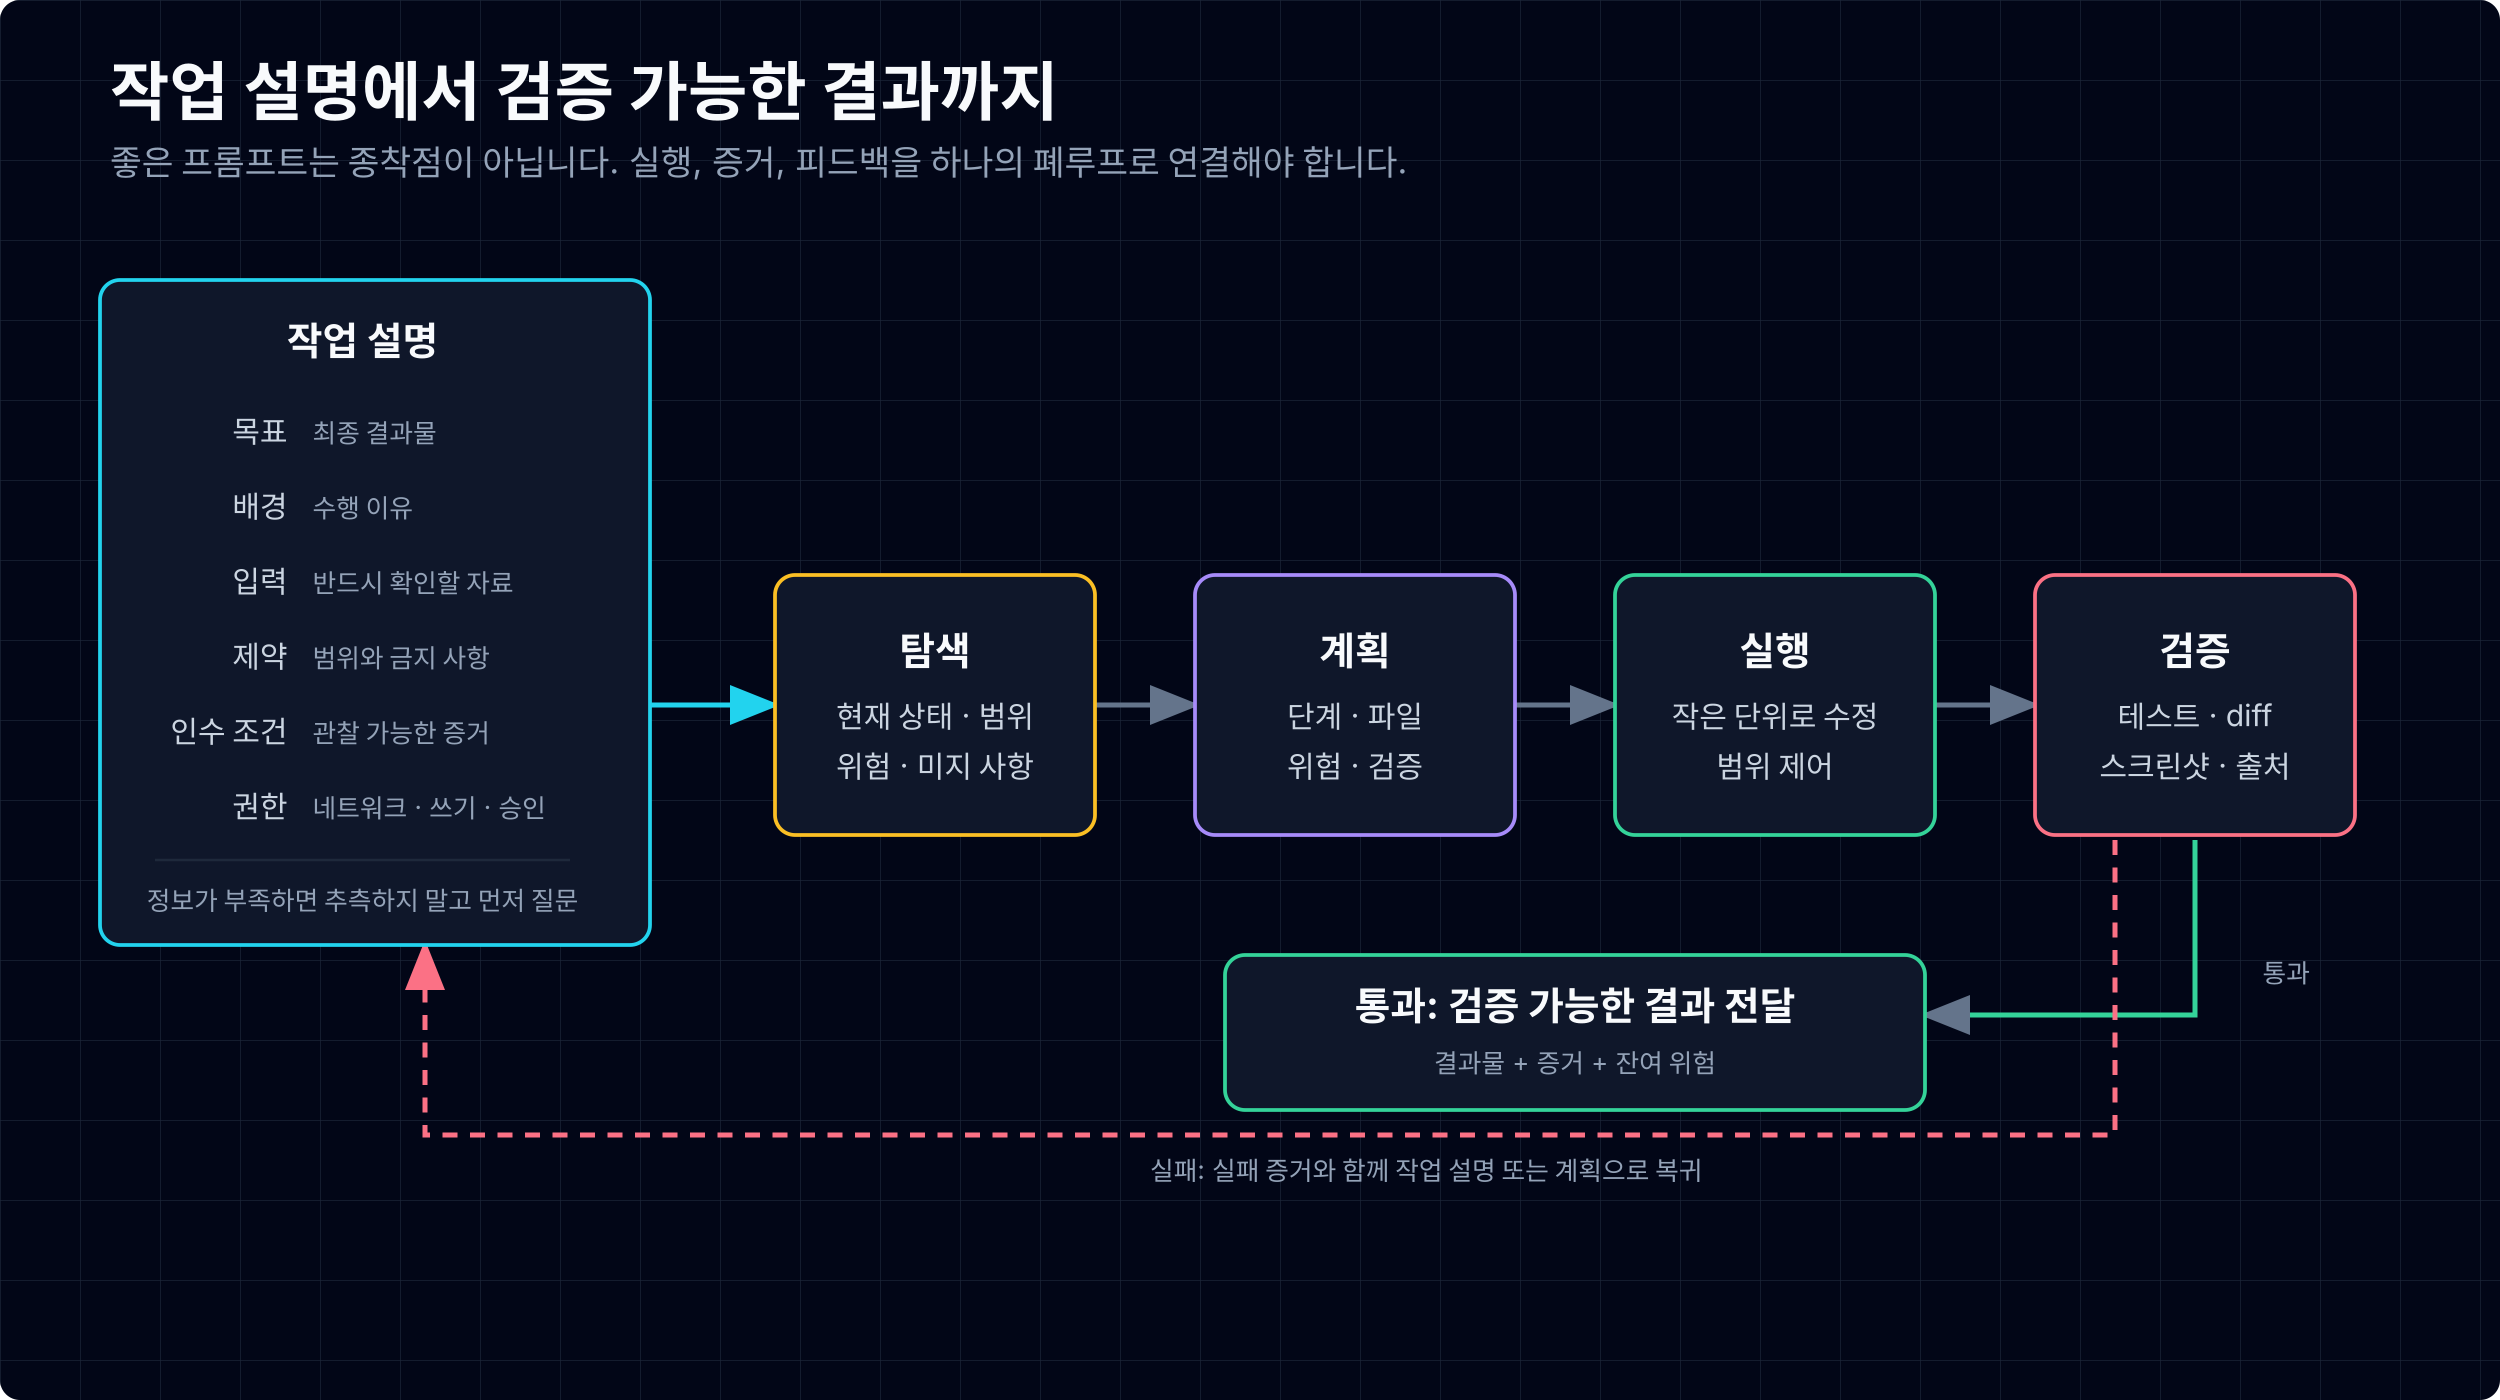
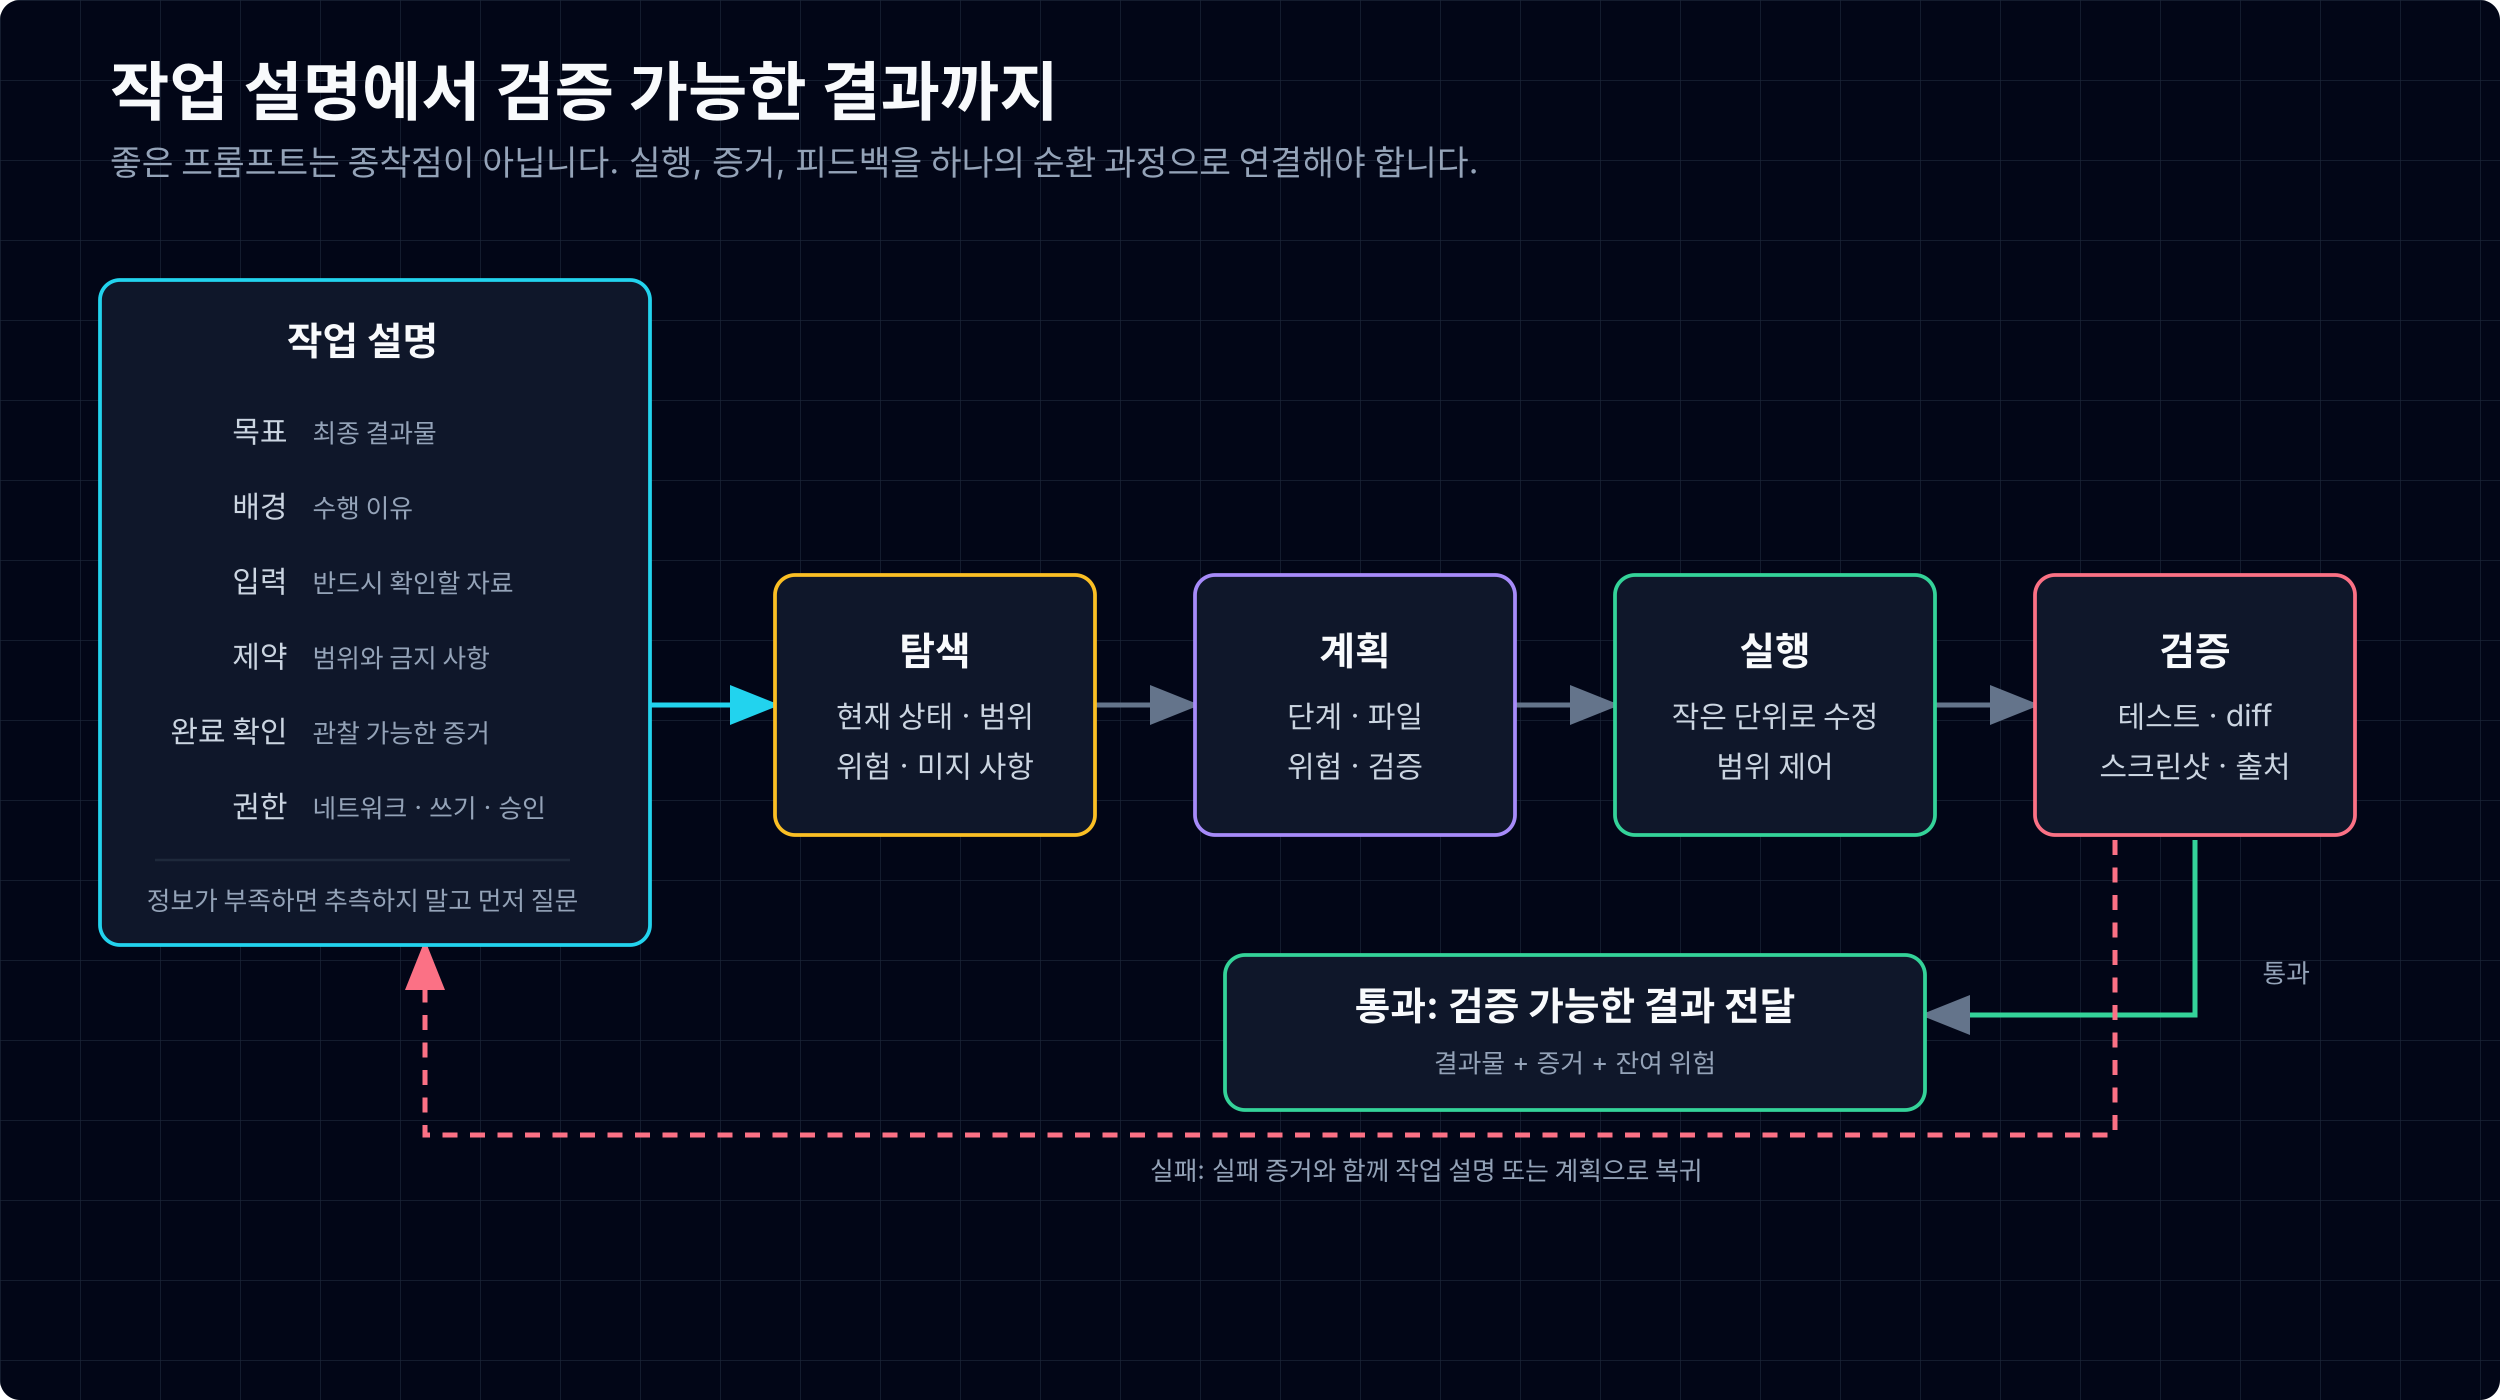
<svg xmlns="http://www.w3.org/2000/svg" lang="ko" viewBox="0 0 1000 560" width="1000" height="560" role="img" aria-labelledby="title desc">
  <style>
    text { font-family: -apple-system, BlinkMacSystemFont, "Apple SD Gothic Neo", "Malgun Gothic", sans-serif; letter-spacing: 0; }
    .h1 { fill: #f8fafc; font-size: 25.8px; font-weight: 700; }
    .sub { fill: #94a3b8; font-size: 13.8px; }
    .label { fill: #f8fafc; font-size: 15.5px; font-weight: 700; }
    .note { fill: #cbd5e1; font-size: 12px; }
    .tiny { fill: #94a3b8; font-size: 10.3px; }
  </style>
  <defs>
    <pattern id="grid" width="32" height="32" patternUnits="userSpaceOnUse">
      <path d="M32 0H0V32" fill="none" stroke="#1e293b" stroke-width="0.5" />
    </pattern>
    <marker id="arrow" markerWidth="10" markerHeight="8" refX="9" refY="4" orient="auto">
      <path d="M0 0L10 4L0 8Z" fill="#64748b" />
    </marker>
    <marker id="cyan-arrow" markerWidth="10" markerHeight="8" refX="9" refY="4" orient="auto">
      <path d="M0 0L10 4L0 8Z" fill="#22d3ee" />
    </marker>
    <marker id="rose-arrow" markerWidth="10" markerHeight="8" refX="9" refY="4" orient="auto">
      <path d="M0 0L10 4L0 8Z" fill="#fb7185" />
    </marker>
  </defs>
  <rect width="1000" height="560" rx="8" fill="#020617" />
  <rect width="1000" height="560" rx="8" fill="url(#grid)" />
  <text x="44" y="46" class="h1">작업 설명에서 검증 가능한 결과까지</text>
-   <text x="44" y="70" class="sub">좋은 프롬프트는 종착점이 아닙니다. 실행, 증거, 피드백을 하나의 폐루프로 연결해야 합니다.</text>
+   <text x="44" y="70" class="sub">좋은 프롬프트는 종착점이 아닙니다. 실행, 증거, 피드백을 하나의 순환 과정으로 연결해야 합니다.</text>
  <path d="M260 282H310" fill="none" stroke="#22d3ee" stroke-width="2" marker-end="url(#cyan-arrow)" />
  <path d="M438 282H478" fill="none" stroke="#64748b" stroke-width="2" marker-end="url(#arrow)" />
  <path d="M606 282H646" fill="none" stroke="#64748b" stroke-width="2" marker-end="url(#arrow)" />
  <path d="M774 282H814" fill="none" stroke="#64748b" stroke-width="2" marker-end="url(#arrow)" />
  <path d="M878 336V406H770" fill="none" stroke="#34d399" stroke-width="2" marker-end="url(#arrow)" />
  <path d="M846 336V454H170V378" fill="none" stroke="#fb7185" stroke-width="2" stroke-dasharray="6 5" marker-end="url(#rose-arrow)" />
  <rect x="40" y="112" width="220" height="266" rx="8" fill="#0f172a" stroke="#22d3ee" stroke-width="1.5" />
  <text x="145" y="142" text-anchor="middle" class="label">작업 설명</text>
  <text x="115" y="177" text-anchor="end" class="note">목표</text>
  <text x="125" y="177" class="tiny">최종 결과물</text>
  <text x="115" y="207" text-anchor="end" class="note">배경</text>
  <text x="125" y="207" class="tiny">수행 이유</text>
  <text x="115" y="237" text-anchor="end" class="note">입력</text>
  <text x="125" y="237" class="tiny">반드시 확인할 자료</text>
  <text x="115" y="267" text-anchor="end" class="note">제약</text>
  <text x="125" y="267" class="tiny">범위와 금지 사항</text>
-   <text x="115" y="297" text-anchor="end" class="note">인수 조건</text>
+   <text x="115" y="297" text-anchor="end" class="note">완료 확인</text>
  <text x="125" y="297" class="tiny">관찰 가능한 증거</text>
  <text x="115" y="327" text-anchor="end" class="note">권한</text>
  <text x="125" y="327" class="tiny">네트워크 · 쓰기 · 승인</text>
  <line x1="62" y1="344" x2="228" y2="344" stroke="#1e293b" />
  <text x="145" y="364" text-anchor="middle" class="tiny">정보가 부족하면 추측하지 말고 먼저 질문</text>
  <rect x="310" y="230" width="128" height="104" rx="8" fill="#0f172a" stroke="#fbbf24" stroke-width="1.5" />
  <text x="374" y="266" text-anchor="middle" class="label">탐색</text>
  <text x="374" y="291" text-anchor="middle" class="note">현재 상태 · 범위</text>
  <text x="374" y="311" text-anchor="middle" class="note">위험 · 미지 사항</text>
  <rect x="478" y="230" width="128" height="104" rx="8" fill="#0f172a" stroke="#a78bfa" stroke-width="1.5" />
  <text x="542" y="266" text-anchor="middle" class="label">계획</text>
  <text x="542" y="291" text-anchor="middle" class="note">단계 · 파일</text>
  <text x="542" y="311" text-anchor="middle" class="note">위험 · 검증</text>
  <rect x="646" y="230" width="128" height="104" rx="8" fill="#0f172a" stroke="#34d399" stroke-width="1.5" />
  <text x="710" y="266" text-anchor="middle" class="label">실행</text>
  <text x="710" y="291" text-anchor="middle" class="note">작은 단위로 수정</text>
  <text x="710" y="311" text-anchor="middle" class="note">범위 제어</text>
  <rect x="814" y="230" width="128" height="104" rx="8" fill="#0f172a" stroke="#fb7185" stroke-width="1.5" />
  <text x="878" y="266" text-anchor="middle" class="label">검증</text>
  <text x="878" y="291" text-anchor="middle" class="note">테스트 · diff</text>
  <text x="878" y="311" text-anchor="middle" class="note">스크린샷 · 출처</text>
  <rect x="490" y="382" width="280" height="62" rx="8" fill="#0f172a" stroke="#34d399" stroke-width="1.5" />
  <text x="630" y="408" text-anchor="middle" class="label">통과: 검증 가능한 결과 전달</text>
  <text x="630" y="429" text-anchor="middle" class="tiny">결과물 + 증거 + 잔여 위험</text>
  <text x="905" y="393" class="tiny" fill="#34d399">통과</text>
  <text x="460" y="472" class="tiny" fill="#fb7185">실패: 실패 증거와 함께 작업 설명 또는 계획으로 복귀</text>
</svg>
